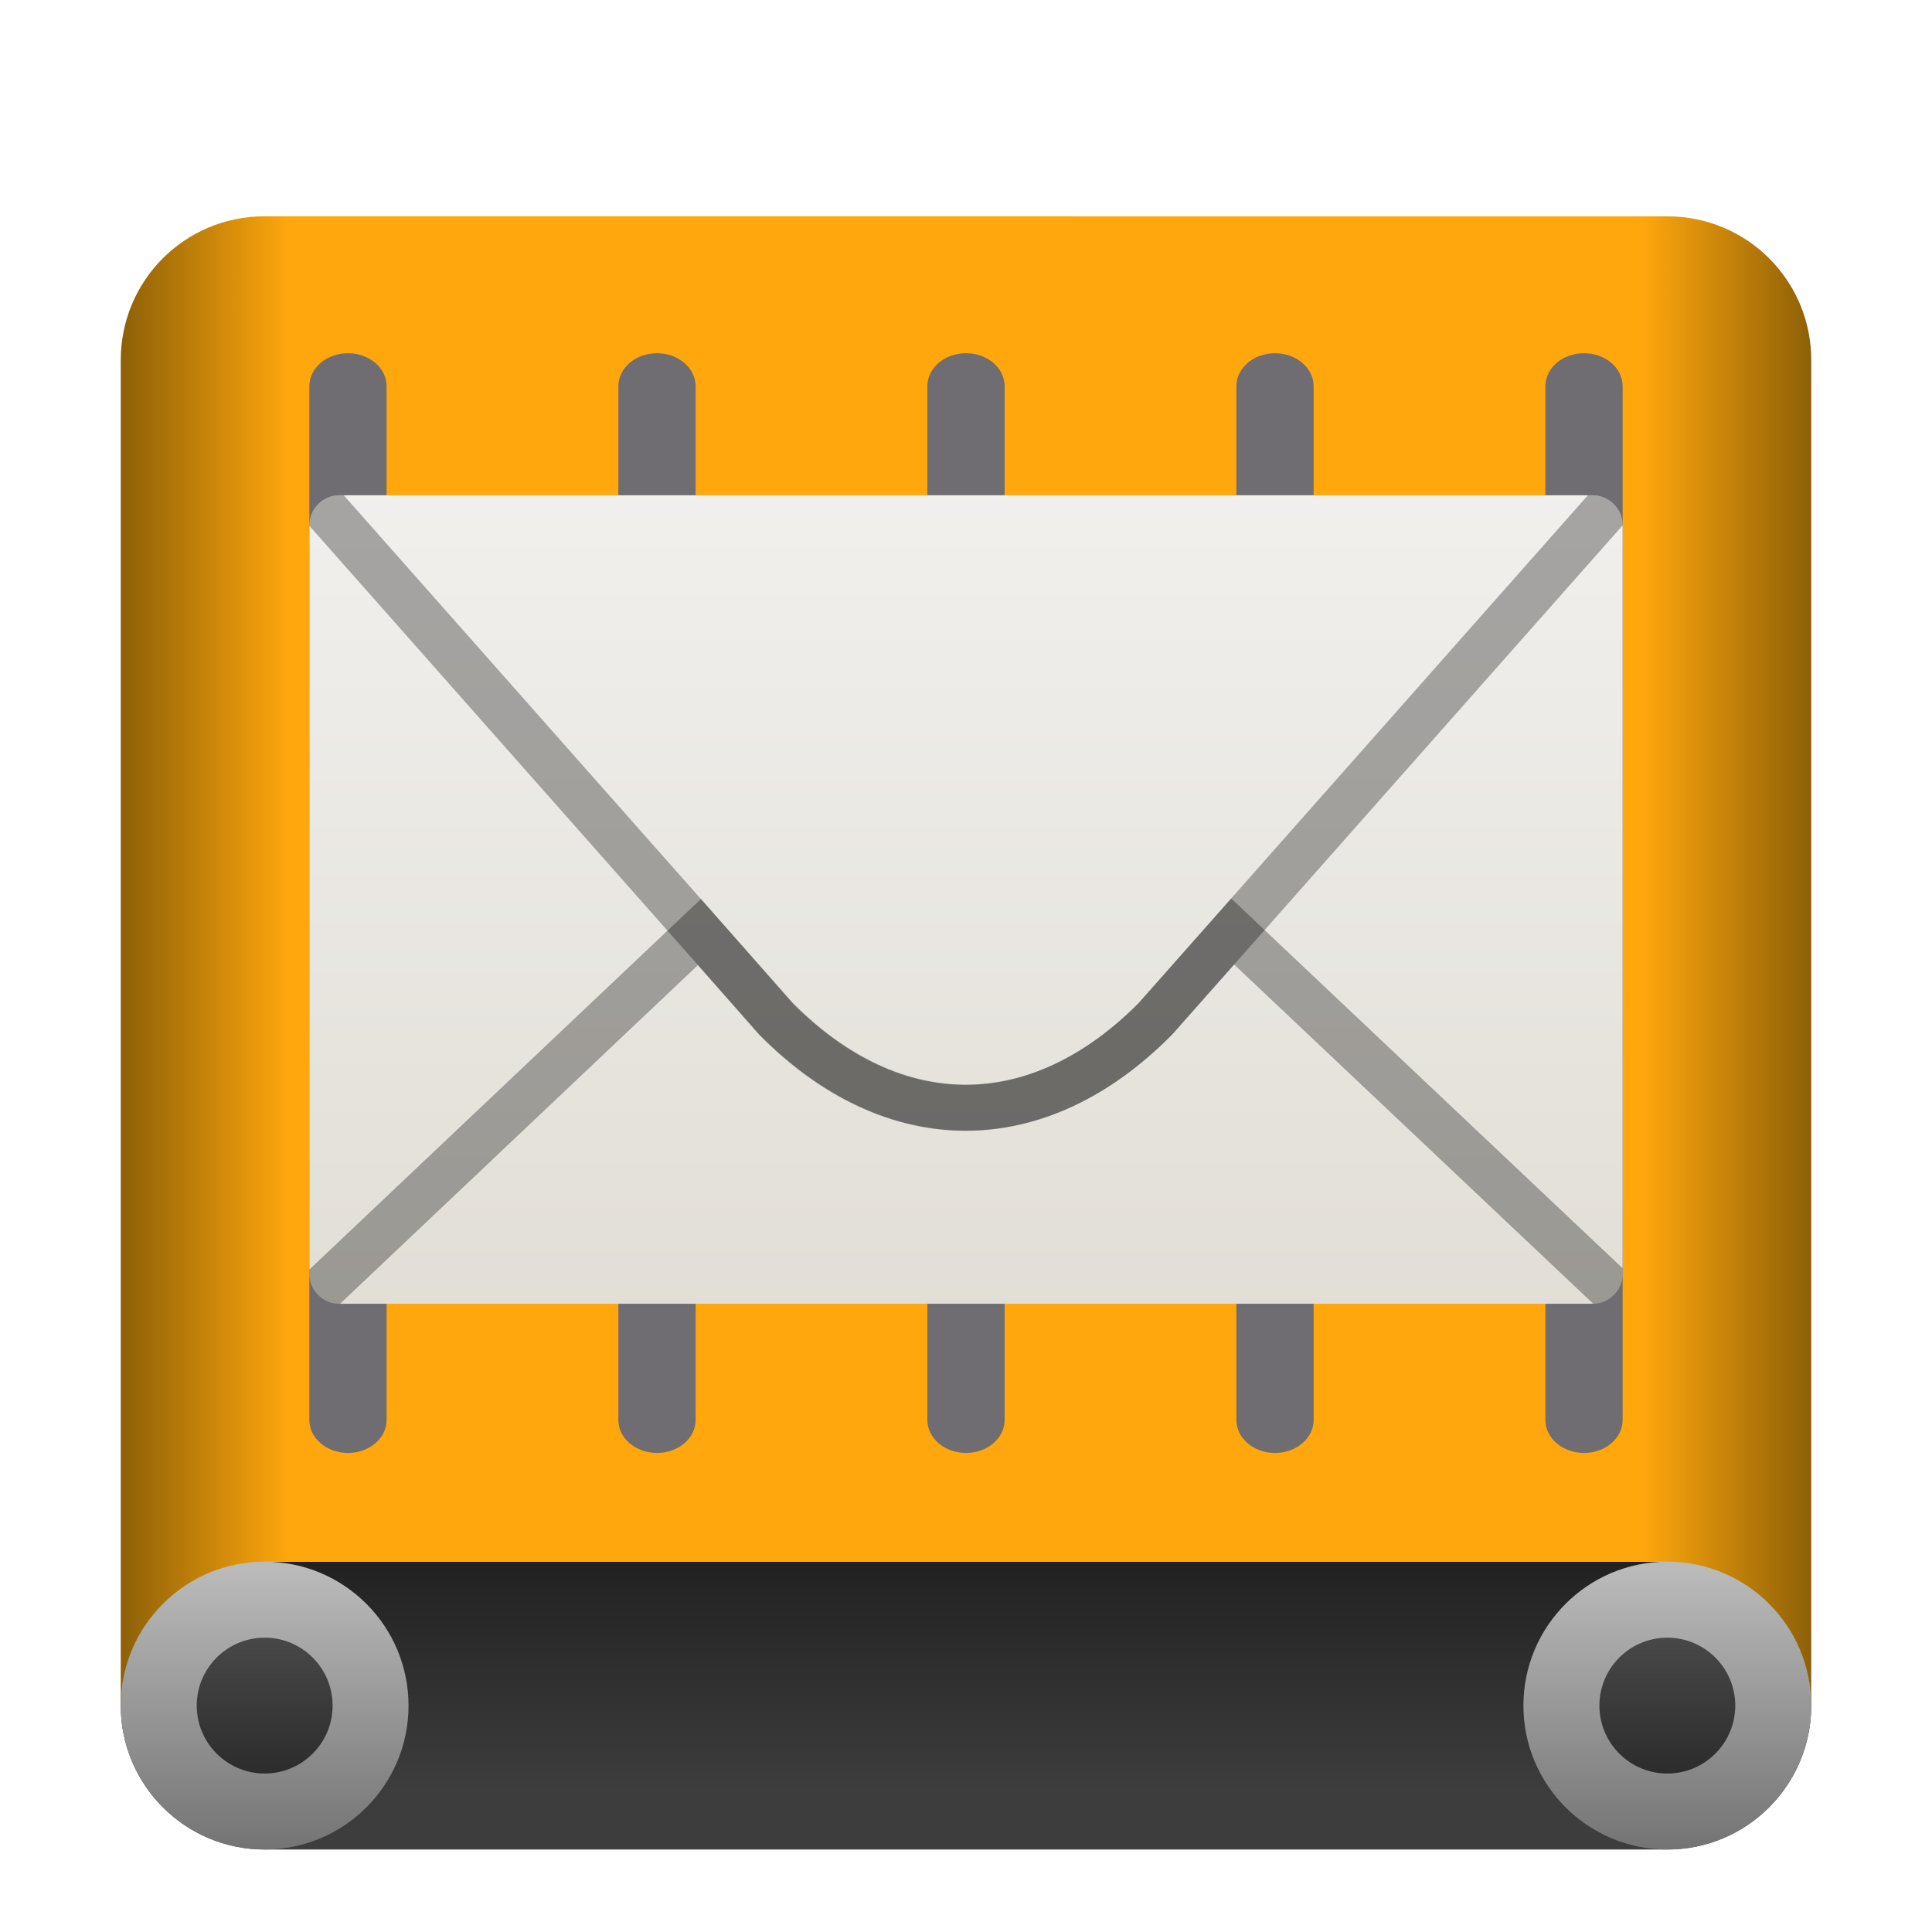
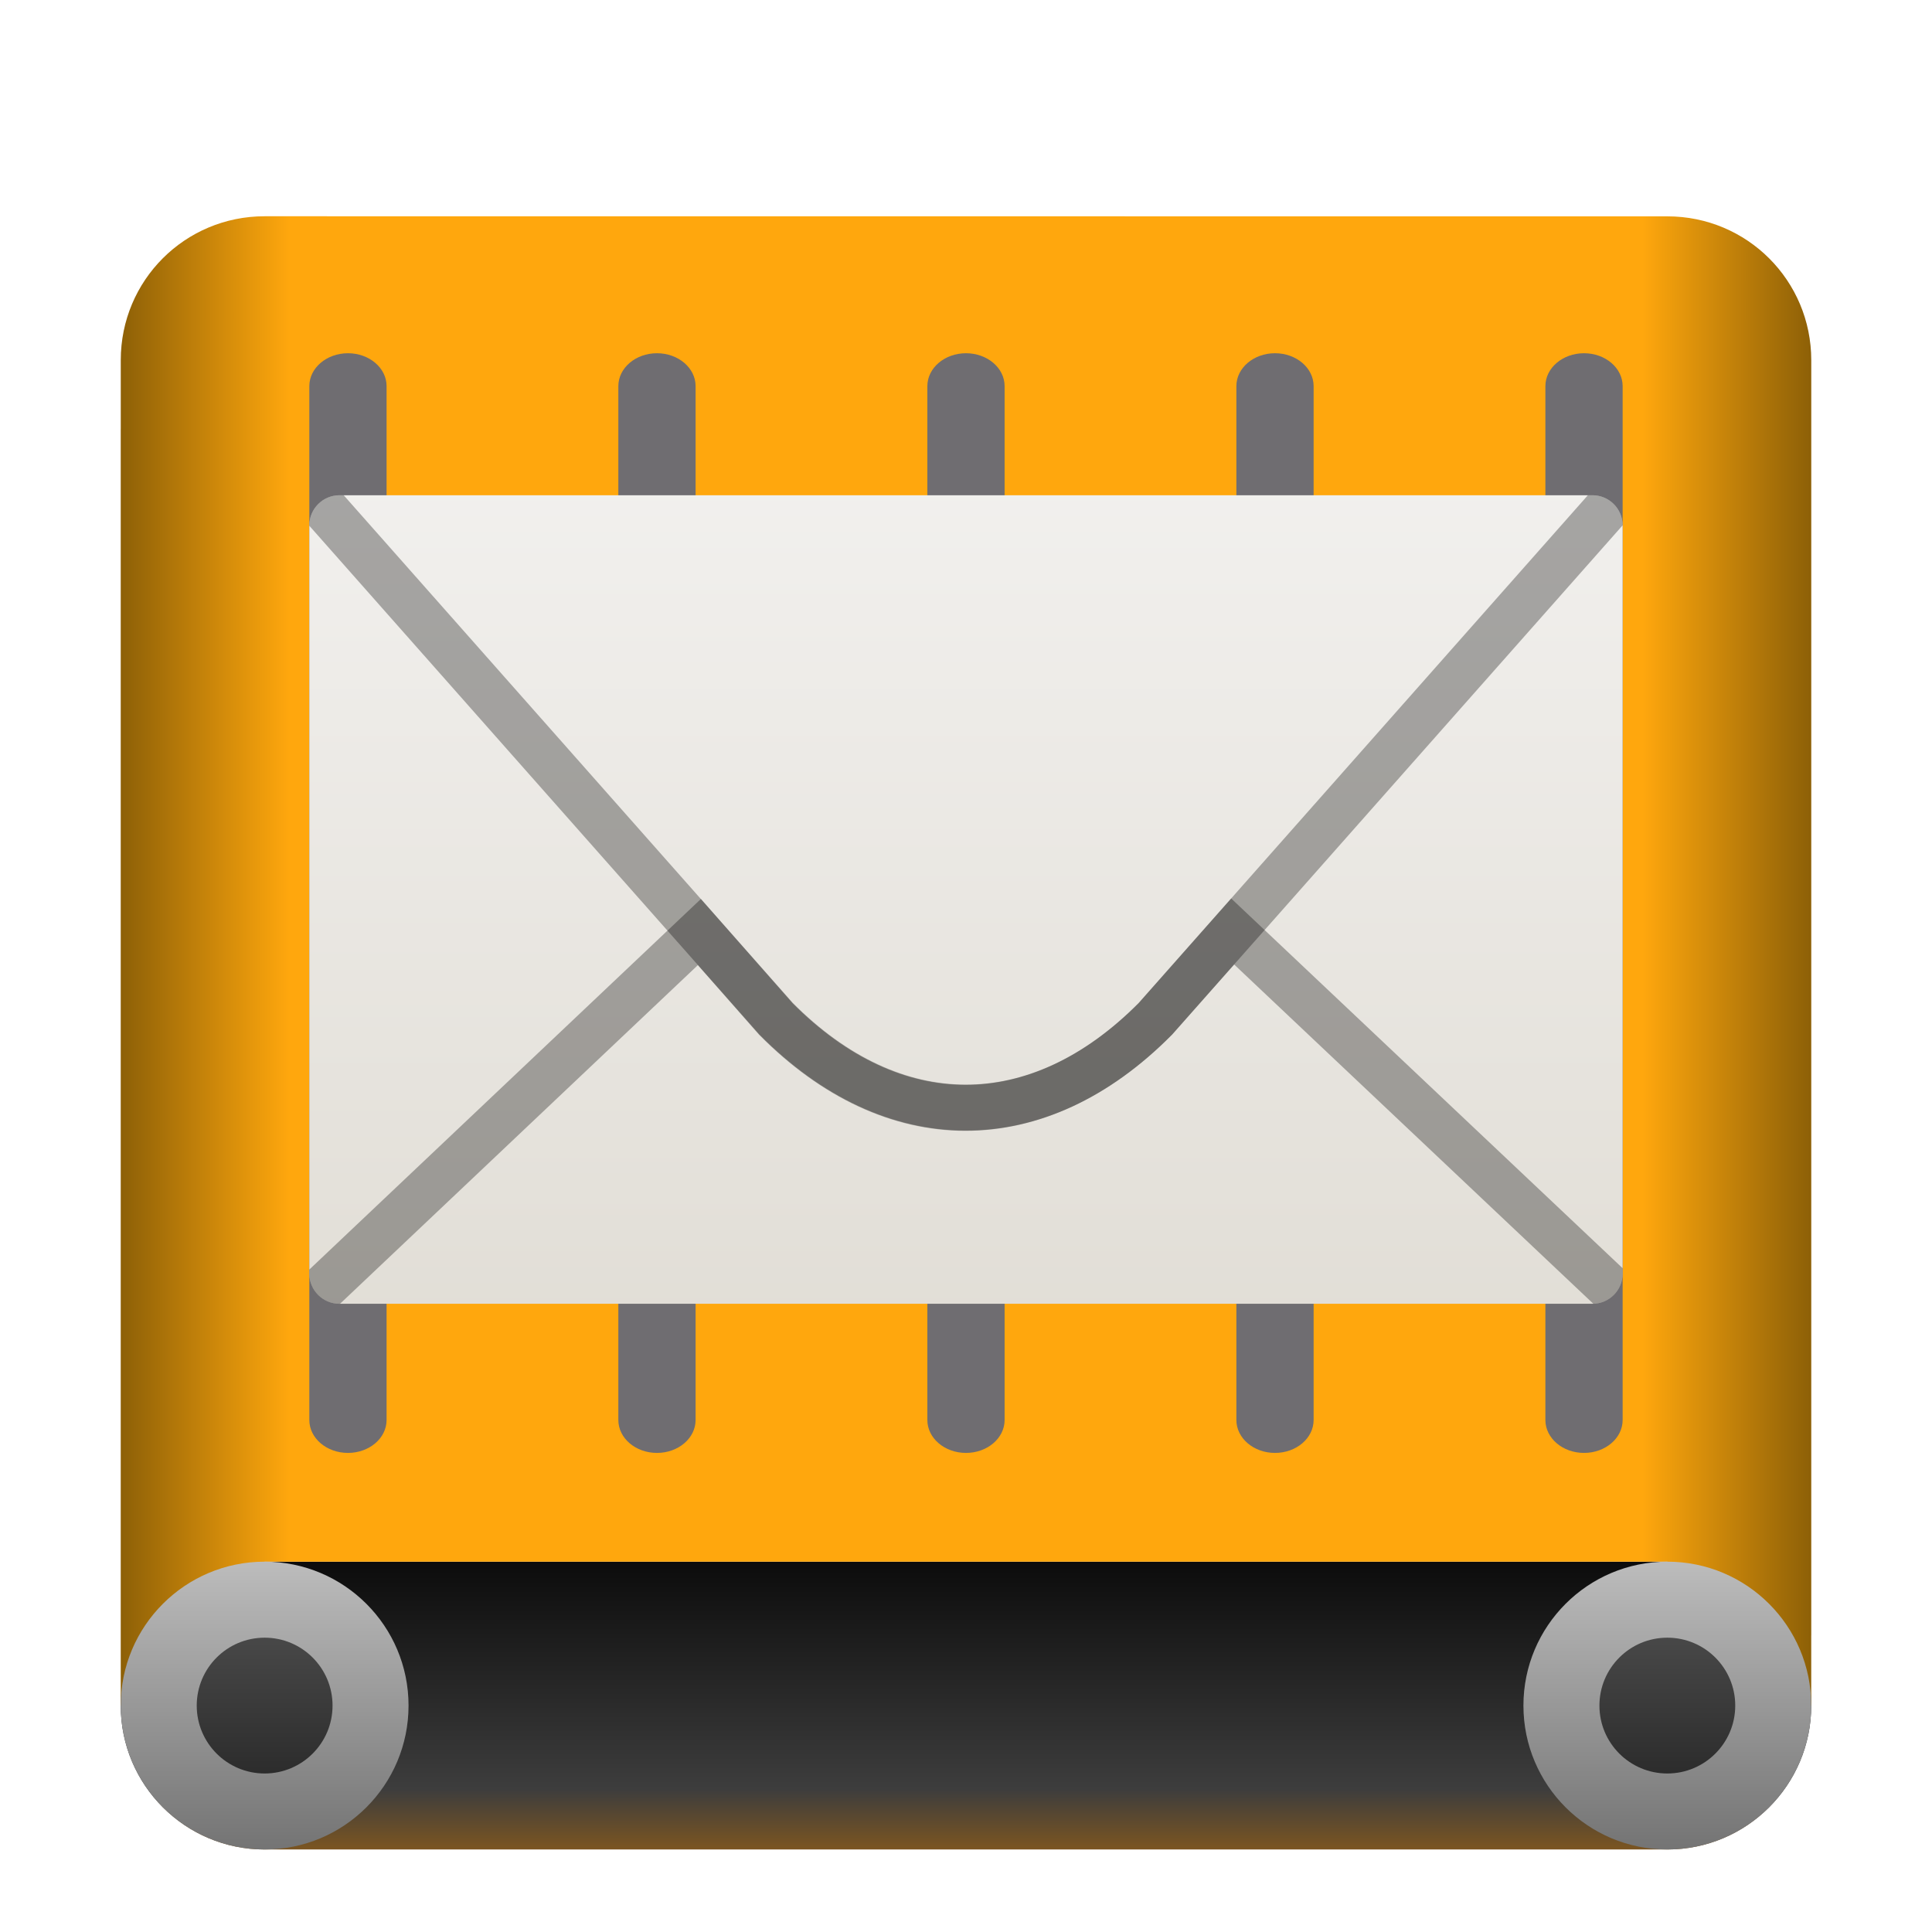
- <svg xmlns="http://www.w3.org/2000/svg" height="128px" viewBox="0 0 128 128" width="128px">
+ <svg xmlns="http://www.w3.org/2000/svg" xmlns:xlink="http://www.w3.org/1999/xlink" height="128px" viewBox="0 0 128 128" width="128px" version="1.1" id="svg31">
+   <defs id="defs31">
+     <linearGradient xlink:href="#linearGradient4" id="linearGradient6-9" x1="63.752" y1="268.436" x2="63.752" y2="287.505" gradientUnits="userSpaceOnUse" gradientTransform="matrix(1.004439,0,0,1,-0.03551232,0)" />
+     <linearGradient id="linearGradient4">
+       <stop style="stop-color:#0c0c0c;stop-opacity:1;" offset="0" id="stop5-6" />
+       <stop style="stop-color:#3d3d3d;stop-opacity:1;" offset="0.79" id="stop6-2" />
+       <stop style="stop-color:#7b5521;stop-opacity:1;" offset="1" id="stop8-9" />
+     </linearGradient>
+     <linearGradient xlink:href="#linearGradient2" id="linearGradient3" x1="8" y1="239.32" x2="120" y2="239.32" gradientUnits="userSpaceOnUse" />
+     <linearGradient id="linearGradient2">
+       <stop style="stop-color:#8d6007;stop-opacity:1;" offset="0" id="stop2-3" />
+       <stop style="stop-color:#ffa70d;stop-opacity:1;" offset="0.1" id="stop7-7" />
+       <stop style="stop-color:#ffa70d;stop-opacity:1;" offset="0.9" id="stop4-5" />
+       <stop style="stop-color:#8d6007;stop-opacity:1;" offset="1" id="stop3-9" />
+     </linearGradient>
+     <linearGradient xlink:href="#linearGradient13" id="linearGradient32" gradientUnits="userSpaceOnUse" x1="110.466" y1="268.436" x2="110.466" y2="287.505" />
+     <linearGradient id="linearGradient13">
+       <stop style="stop-color:#bcbcbc;stop-opacity:1;" offset="0" id="stop13" />
+       <stop style="stop-color:#747474;stop-opacity:1;" offset="1" id="stop17" />
+     </linearGradient>
+     <linearGradient xlink:href="#linearGradient20" id="linearGradient33" gradientUnits="userSpaceOnUse" x1="17.534" y1="273.471" x2="17.534" y2="282.47" />
+     <linearGradient id="linearGradient20">
+       <stop style="stop-color:#484848;stop-opacity:1;" offset="0" id="stop20" />
+       <stop style="stop-color:#2c2c2c;stop-opacity:1;" offset="1" id="stop21" />
+     </linearGradient>
+     <linearGradient xlink:href="#linearGradient18" id="linearGradient19" x1="6.969" y1="277.973" x2="6.969" y2="365.978" gradientUnits="userSpaceOnUse" />
+     <linearGradient id="linearGradient18">
+       <stop style="stop-color:#f6f5f4;stop-opacity:1;" offset="0" id="stop18" />
+       <stop style="stop-color:#ddd9d0;stop-opacity:1;" offset="1" id="stop19" />
+     </linearGradient>
+     <clipPath clipPathUnits="userSpaceOnUse" id="clipPath7">
+       <rect style="display:inline;fill:#f6f5f4;stroke-width:3.859;stroke-linecap:round;stroke-opacity:0.315;enable-background:new" id="rect7" width="88.005" height="54.18" x="-37.034" y="294.886" rx="2.023" ry="2.023" />
+     </clipPath>
+     <clipPath clipPathUnits="userSpaceOnUse" id="clipPath6">
+       <rect style="display:inline;fill:#f6f5f4;stroke-width:3.859;stroke-linecap:round;stroke-opacity:0.315;enable-background:new" id="rect6" width="88.005" height="54.18" x="-37.034" y="294.886" rx="2.023" ry="2.023" />
+     </clipPath>
+     <linearGradient xlink:href="#linearGradient13" id="linearGradient31" gradientUnits="userSpaceOnUse" x1="110.466" y1="268.436" x2="110.466" y2="287.505" />
+     <linearGradient xlink:href="#linearGradient20" id="linearGradient34" gradientUnits="userSpaceOnUse" x1="17.534" y1="273.471" x2="17.534" y2="282.47" />
+   </defs>
  <linearGradient id="a" gradientTransform="matrix(1.004439 0 0 1 -0.035512 -164.9705)" gradientUnits="userSpaceOnUse" x1="63.752" x2="63.752" y1="222.218" y2="333.723">
-     <stop offset="0.307" stop-color="#0c0c0c" />
-     <stop offset="0.551" stop-color="#3d3d3d" />
+     <stop offset="0.307" stop-color="#0c0c0c" id="stop1" />
+     <stop offset="0.551" stop-color="#3d3d3d" id="stop2" />
  </linearGradient>
  <linearGradient id="b" gradientUnits="userSpaceOnUse" x1="8" x2="120" y1="74.35" y2="74.35">
-     <stop offset="0" stop-color="#8d6007" />
-     <stop offset="0.1" stop-color="#ffa70d" />
-     <stop offset="0.9" stop-color="#ffa70d" />
-     <stop offset="1" stop-color="#8d6007" />
+     <stop offset="0" stop-color="#8d6007" id="stop3" />
+     <stop offset="0.1" stop-color="#ffa70d" id="stop4" />
+     <stop offset="0.9" stop-color="#ffa70d" id="stop5" />
+     <stop offset="1" stop-color="#8d6007" id="stop6" />
  </linearGradient>
  <linearGradient id="c" gradientUnits="userSpaceOnUse" x1="110.466" x2="110.466" y1="103.466" y2="122.534">
-     <stop offset="0" stop-color="#bcbcbc" />
-     <stop offset="1" stop-color="#747474" />
+     <stop offset="0" stop-color="#bcbcbc" id="stop7" />
+     <stop offset="1" stop-color="#747474" id="stop8" />
  </linearGradient>
  <linearGradient id="d" gradientUnits="userSpaceOnUse" x1="17.534" x2="17.534" y1="108.501" y2="117.499">
-     <stop offset="0" stop-color="#484848" />
-     <stop offset="1" stop-color="#2c2c2c" />
+     <stop offset="0" stop-color="#484848" id="stop9" />
+     <stop offset="1" stop-color="#2c2c2c" id="stop10" />
  </linearGradient>
  <linearGradient id="e" gradientUnits="userSpaceOnUse" x1="64" x2="64" y1="16.091" y2="103.101">
-     <stop offset="0" stop-color="#f6f5f4" />
-     <stop offset="1" stop-color="#ddd9d0" />
+     <stop offset="0" stop-color="#f6f5f4" id="stop11" />
+     <stop offset="1" stop-color="#ddd9d0" id="stop12" />
  </linearGradient>
  <clipPath id="f">
-     <path d="m 20 32 h 88 v 55 h -88 z m 0 0" />
+     <path d="m 20 32 h 88 v 55 h -88 z m 0 0" id="path12" />
  </clipPath>
  <clipPath id="g">
-     <path d="m 22.496 32.812 h 83.008 c 1.105 0 2 0.895 2 2 v 49.566 c 0 1.105 -0.895 2 -2 2 h -83.008 c -1.105 0 -2 -0.895 -2 -2 v -49.566 c 0 -1.105 0.895 -2 2 -2 z m 0 0" />
+     <path d="m 22.496 32.812 h 83.008 c 1.105 0 2 0.895 2 2 v 49.566 c 0 1.105 -0.895 2 -2 2 h -83.008 c -1.105 0 -2 -0.895 -2 -2 v -49.566 c 0 -1.105 0.895 -2 2 -2 z m 0 0" id="path13" />
  </clipPath>
  <clipPath id="h">
-     <path d="m 20 44 h 88 v 43 h -88 z m 0 0" />
+     <path d="m 20 44 h 88 v 43 h -88 z m 0 0" id="path14" />
  </clipPath>
  <clipPath id="i">
-     <path d="m 22.496 32.812 h 83.008 c 1.105 0 2 0.895 2 2 v 49.566 c 0 1.105 -0.895 2 -2 2 h -83.008 c -1.105 0 -2 -0.895 -2 -2 v -49.566 c 0 -1.105 0.895 -2 2 -2 z m 0 0" />
+     <path d="m 22.496 32.812 h 83.008 c 1.105 0 2 0.895 2 2 v 49.566 c 0 1.105 -0.895 2 -2 2 h -83.008 c -1.105 0 -2 -0.895 -2 -2 v -49.566 c 0 -1.105 0.895 -2 2 -2 z m 0 0" id="path15" />
  </clipPath>
-   <path d="m 17.535 103.465 h 92.93 c 5.266 0 9.535 4.27 9.535 9.535 s -4.27 9.535 -9.535 9.535 h -92.93 c -5.266 0 -9.535 -4.27 -9.535 -9.535 s 4.27 -9.535 9.535 -9.535 z m 0 0" fill="url(#a)" />
-   <path d="m 17.535 14.328 c -5.281 0 -9.535 4.25 -9.535 9.535 v 4.512 v 0.137 v 84.488 h 9.531 v -4.648 h 0.004 v -4.887 h 92.93 v 9.535 h 9.535 v -23.645 c 0.004 -0.023 0 -0.051 0 -0.074 v -4.266 c 0.004 -0.023 0 -0.051 0 -0.074 v -6.562 c 0.004 -0.023 0 -0.047 0 -0.074 v -4.266 c 0.004 -0.023 0 -0.047 0 -0.07 v -50.105 c 0 -5.281 -4.254 -9.531 -9.535 -9.531 z m 0 0" fill="url(#b)" />
-   <g fill="#6f6d71">
-     <path d="m 23.055 23.402 c 1.414 0 2.559 0.977 2.559 2.184 v 68.496 c 0 1.203 -1.145 2.18 -2.559 2.18 c -1.414 0 -2.559 -0.977 -2.559 -2.18 v -68.496 c 0 -1.207 1.145 -2.184 2.559 -2.184 z m 0 0" />
-     <path d="m 43.527 23.402 c 1.414 0 2.559 0.977 2.559 2.184 v 68.496 c 0 1.203 -1.145 2.18 -2.559 2.18 c -1.414 0 -2.559 -0.977 -2.559 -2.18 v -68.496 c 0 -1.207 1.145 -2.184 2.559 -2.184 z m 0 0" />
-     <path d="m 64 23.402 c 1.414 0 2.559 0.977 2.559 2.184 v 68.496 c 0 1.203 -1.145 2.18 -2.559 2.18 s -2.559 -0.977 -2.559 -2.18 v -68.496 c 0 -1.207 1.145 -2.184 2.559 -2.184 z m 0 0" />
-     <path d="m 84.473 23.402 c 1.414 0 2.559 0.977 2.559 2.184 v 68.496 c 0 1.203 -1.145 2.18 -2.559 2.18 c -1.414 0 -2.559 -0.977 -2.559 -2.18 v -68.496 c 0 -1.207 1.145 -2.184 2.559 -2.184 z m 0 0" />
-     <path d="m 104.945 23.402 c 1.414 0 2.559 0.977 2.559 2.184 v 68.496 c 0 1.203 -1.145 2.18 -2.559 2.18 c -1.414 0 -2.559 -0.977 -2.559 -2.18 v -68.496 c 0 -1.207 1.145 -2.184 2.559 -2.184 z m 0 0" />
-   </g>
-   <path d="m 27.066 113 c 0 5.266 -4.266 9.535 -9.531 9.535 s -9.535 -4.27 -9.535 -9.535 s 4.27 -9.535 9.535 -9.535 s 9.531 4.27 9.531 9.535 z m 0 0" fill="url(#c)" />
-   <path d="m 22.035 113 c 0 2.484 -2.016 4.5 -4.5 4.5 s -4.5 -2.016 -4.5 -4.5 s 2.016 -4.5 4.5 -4.5 s 4.5 2.016 4.5 4.5 z m 0 0" fill="url(#d)" />
-   <path d="m 120 113 c 0 5.266 -4.27 9.535 -9.535 9.535 s -9.535 -4.27 -9.535 -9.535 s 4.27 -9.535 9.535 -9.535 s 9.535 4.27 9.535 9.535 z m 0 0" fill="url(#c)" />
-   <path d="m 114.965 113 c 0 2.484 -2.016 4.5 -4.5 4.5 s -4.5 -2.016 -4.5 -4.5 s 2.016 -4.5 4.5 -4.5 s 4.5 2.016 4.5 4.5 z m 0 0" fill="url(#d)" />
-   <path d="m 22.496 32.812 h 83.008 c 1.105 0 2 0.895 2 2 v 49.566 c 0 1.105 -0.895 2 -2 2 h -83.008 c -1.105 0 -2 -0.895 -2 -2 v -49.566 c 0 -1.105 0.895 -2 2 -2 z m 0 0" fill="url(#e)" />
-   <g clip-path="url(#f)">
-     <g clip-path="url(#g)">
-       <path d="m -36.345 295.384 l 30.58 34.571 c 7.835 7.906 17.514 7.997 25.424 0.016 l 30.608 -34.598" fill="none" stroke="#000000" stroke-linecap="round" stroke-opacity="0.315" stroke-width="3.08" transform="matrix(0.988693 0 0 0.988693 57.1098 -258.7391)" />
+   <g id="layer5" style="display:inline;enable-background:new" transform="translate(-9.891145e-4,-172.0013)">
+     <g id="g3" transform="translate(0,7.02947)">
+       <rect style="display:inline;fill:url(#linearGradient6-9);fill-opacity:1;stroke:none;stroke-width:20.044;enable-background:new" id="rect4-7" width="112" height="19.069" x="8" y="268.436" ry="9.534" />
+       <path id="rect2" style="display:inline;fill:url(#linearGradient3);stroke:none;stroke-width:17.912;enable-background:new" d="m 17.535,179.299 c -5.282,0 -9.533,4.251 -9.533,9.533 v 4.34 0.172 C 8.001,193.39 8,193.436 8,193.482 v 4.34 6.637 4.34 31.979 2.809 0.004 1.527 2.809 0.004 3.824 2.809 0.002 1.529 2.809 0.002 3.752 4.34 6.635 4.34 h 9.533 v -4.34 -0.311 h 0.002 v -4.34 -0.545 h 92.93 v 4.885 0.311 4.34 H 120 v -4.34 -0.311 h 0.002 v -4.34 -5.232 -4.34 -5.082 c 1.9e-4,-0.025 0,-0.049 0,-0.074 v -1.404 -2.861 c 1.9e-4,-0.025 0,-0.049 0,-0.074 v -1.404 -5.158 c 1.9e-4,-0.025 0,-0.047 0,-0.072 v -1.404 -2.863 c 1.9e-4,-0.025 0,-0.047 0,-0.072 v -1.404 -33.385 -4.34 -6.635 -4.34 c 0,-5.282 -4.255,-9.533 -9.537,-9.533 z" />
+       <g id="layer5-3" transform="matrix(1.279567,0,0,1.401096,-17.89226,-97.44913)" style="display:inline;enable-background:new">
+         <rect style="display:inline;fill:#6f6d71;fill-opacity:1;stroke:none;stroke-width:1;enable-background:new" id="slat5-0-2-1-7" x="30" y="204" width="4" height="52" rx="2" ry="1.556" />
+         <rect style="display:inline;fill:#6f6d71;fill-opacity:1;stroke:none;stroke-width:1;enable-background:new" id="slat5-0-2-1" x="46" y="204" width="4" height="52" rx="2" ry="1.556" />
+         <rect style="display:inline;fill:#6f6d71;fill-opacity:1;stroke:none;stroke-width:1;enable-background:new" id="slat5-0-2" x="62" y="204" width="4" height="52" rx="2" ry="1.556" />
+         <rect style="display:inline;fill:#6f6d71;fill-opacity:1;stroke:none;stroke-width:1.44;enable-background:new" id="slat5-0" x="81.914" y="194.016" width="5.118" height="84.245" rx="2.559" ry="2.521" transform="matrix(0.7815146,0,0,0.6172486,13.98306,84.2438)" />
+         <rect style="display:inline;fill:#6f6d71;fill-opacity:1;stroke:none;enable-background:new" id="slat5" x="94" y="204" width="4" height="52" rx="2" ry="1.556" />
+       </g>
    </g>
-   </g>
-   <g clip-path="url(#h)">
-     <g clip-path="url(#i)">
-       <path d="m -36.515 348.401 l 25.622 -24.247 l 5.128 5.836 c 7.835 7.906 17.514 7.961 25.424 -0.02 c 0 0 5.18 -5.851 5.18 -5.851 l 25.653 24.235" fill="none" stroke="#000000" stroke-linecap="round" stroke-opacity="0.315" stroke-width="3.08" transform="matrix(0.988693 0 0 0.988693 57.1098 -258.7391)" />
+     <g id="g4" transform="translate(0,7.029485)">
+       <g id="g2">
+         <circle style="display:inline;fill:url(#linearGradient31);fill-opacity:1;stroke:none;stroke-width:20;enable-background:new" id="path4" cx="17.534" cy="277.971" r="9.534" />
+         <circle style="fill:url(#linearGradient34);stroke-width:20" id="path1" cx="17.534" cy="277.971" r="4.499" />
+       </g>
+       <g id="g1">
+         <circle style="display:inline;fill:url(#linearGradient32);fill-opacity:1;stroke:none;stroke-width:20;enable-background:new" id="path3" cx="110.466" cy="277.971" r="9.534" />
+         <circle style="display:inline;fill:url(#linearGradient33);stroke-width:20;enable-background:new" id="path1-6" cx="110.466" cy="277.971" r="4.499" />
+       </g>
+     </g>
+     <g id="layer6" style="display:inline;enable-background:new" transform="matrix(0.988693,0,0,0.988693,57.1098,-86.73908)">
+       <rect style="display:inline;fill:url(#linearGradient19);stroke-width:3.859;stroke-linecap:round;stroke-opacity:0.315;enable-background:new" id="rect1" width="88.005" height="54.18" x="-37.034" y="294.886" rx="2.023" ry="2.023" />
+       <path style="fill:none;stroke:#000000;stroke-width:3.08;stroke-linecap:round;stroke-linejoin:miter;stroke-dasharray:none;stroke-opacity:0.315" d="m -36.345,295.385 30.578,34.568 c 7.836,7.905 17.516,7.999 25.427,0.018 l 30.608,-34.599" id="path10" clip-path="url(#clipPath7)" />
+       <path style="display:inline;fill:none;stroke:#000000;stroke-width:3.08;stroke-linecap:round;stroke-linejoin:miter;stroke-dasharray:none;stroke-opacity:0.315;enable-background:new" d="m -36.513,348.4 25.618,-24.245 5.129,5.834 c 7.836,7.905 17.516,7.963 25.427,-0.018 2e-6,0 5.178,-5.853 5.178,-5.853 l 25.655,24.233" id="path10-6" clip-path="url(#clipPath6)" />
    </g>
  </g>
</svg>
